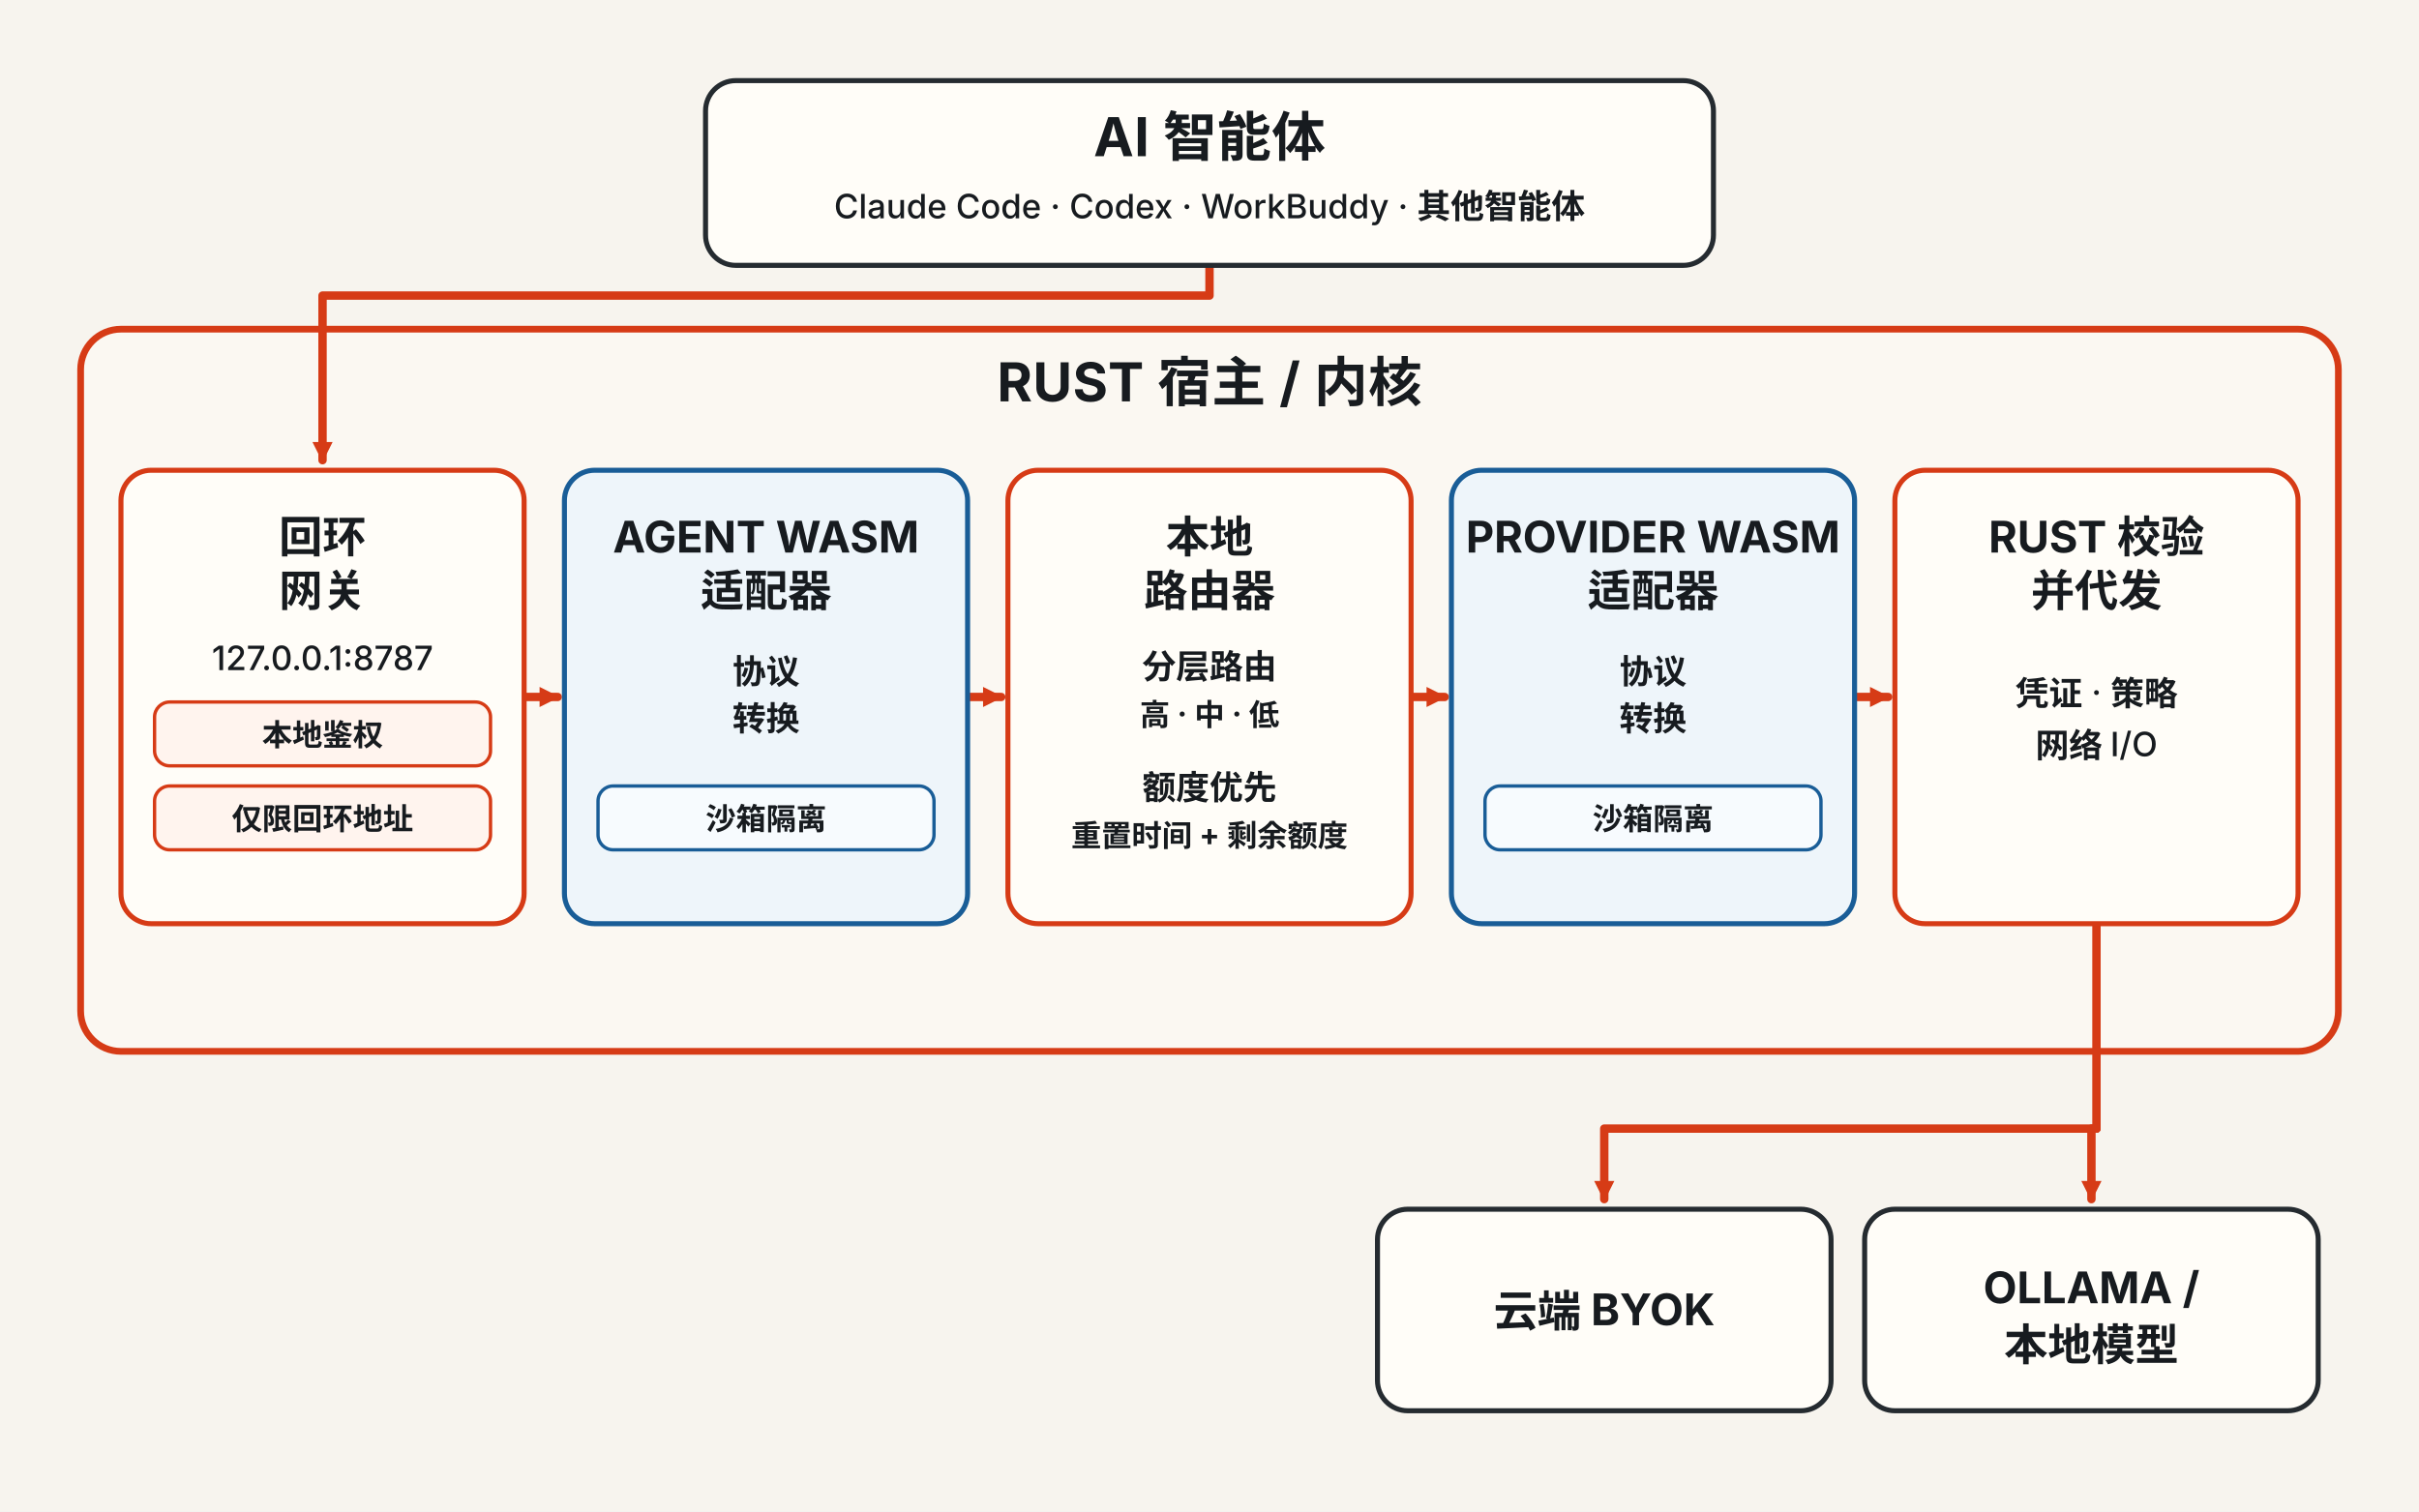
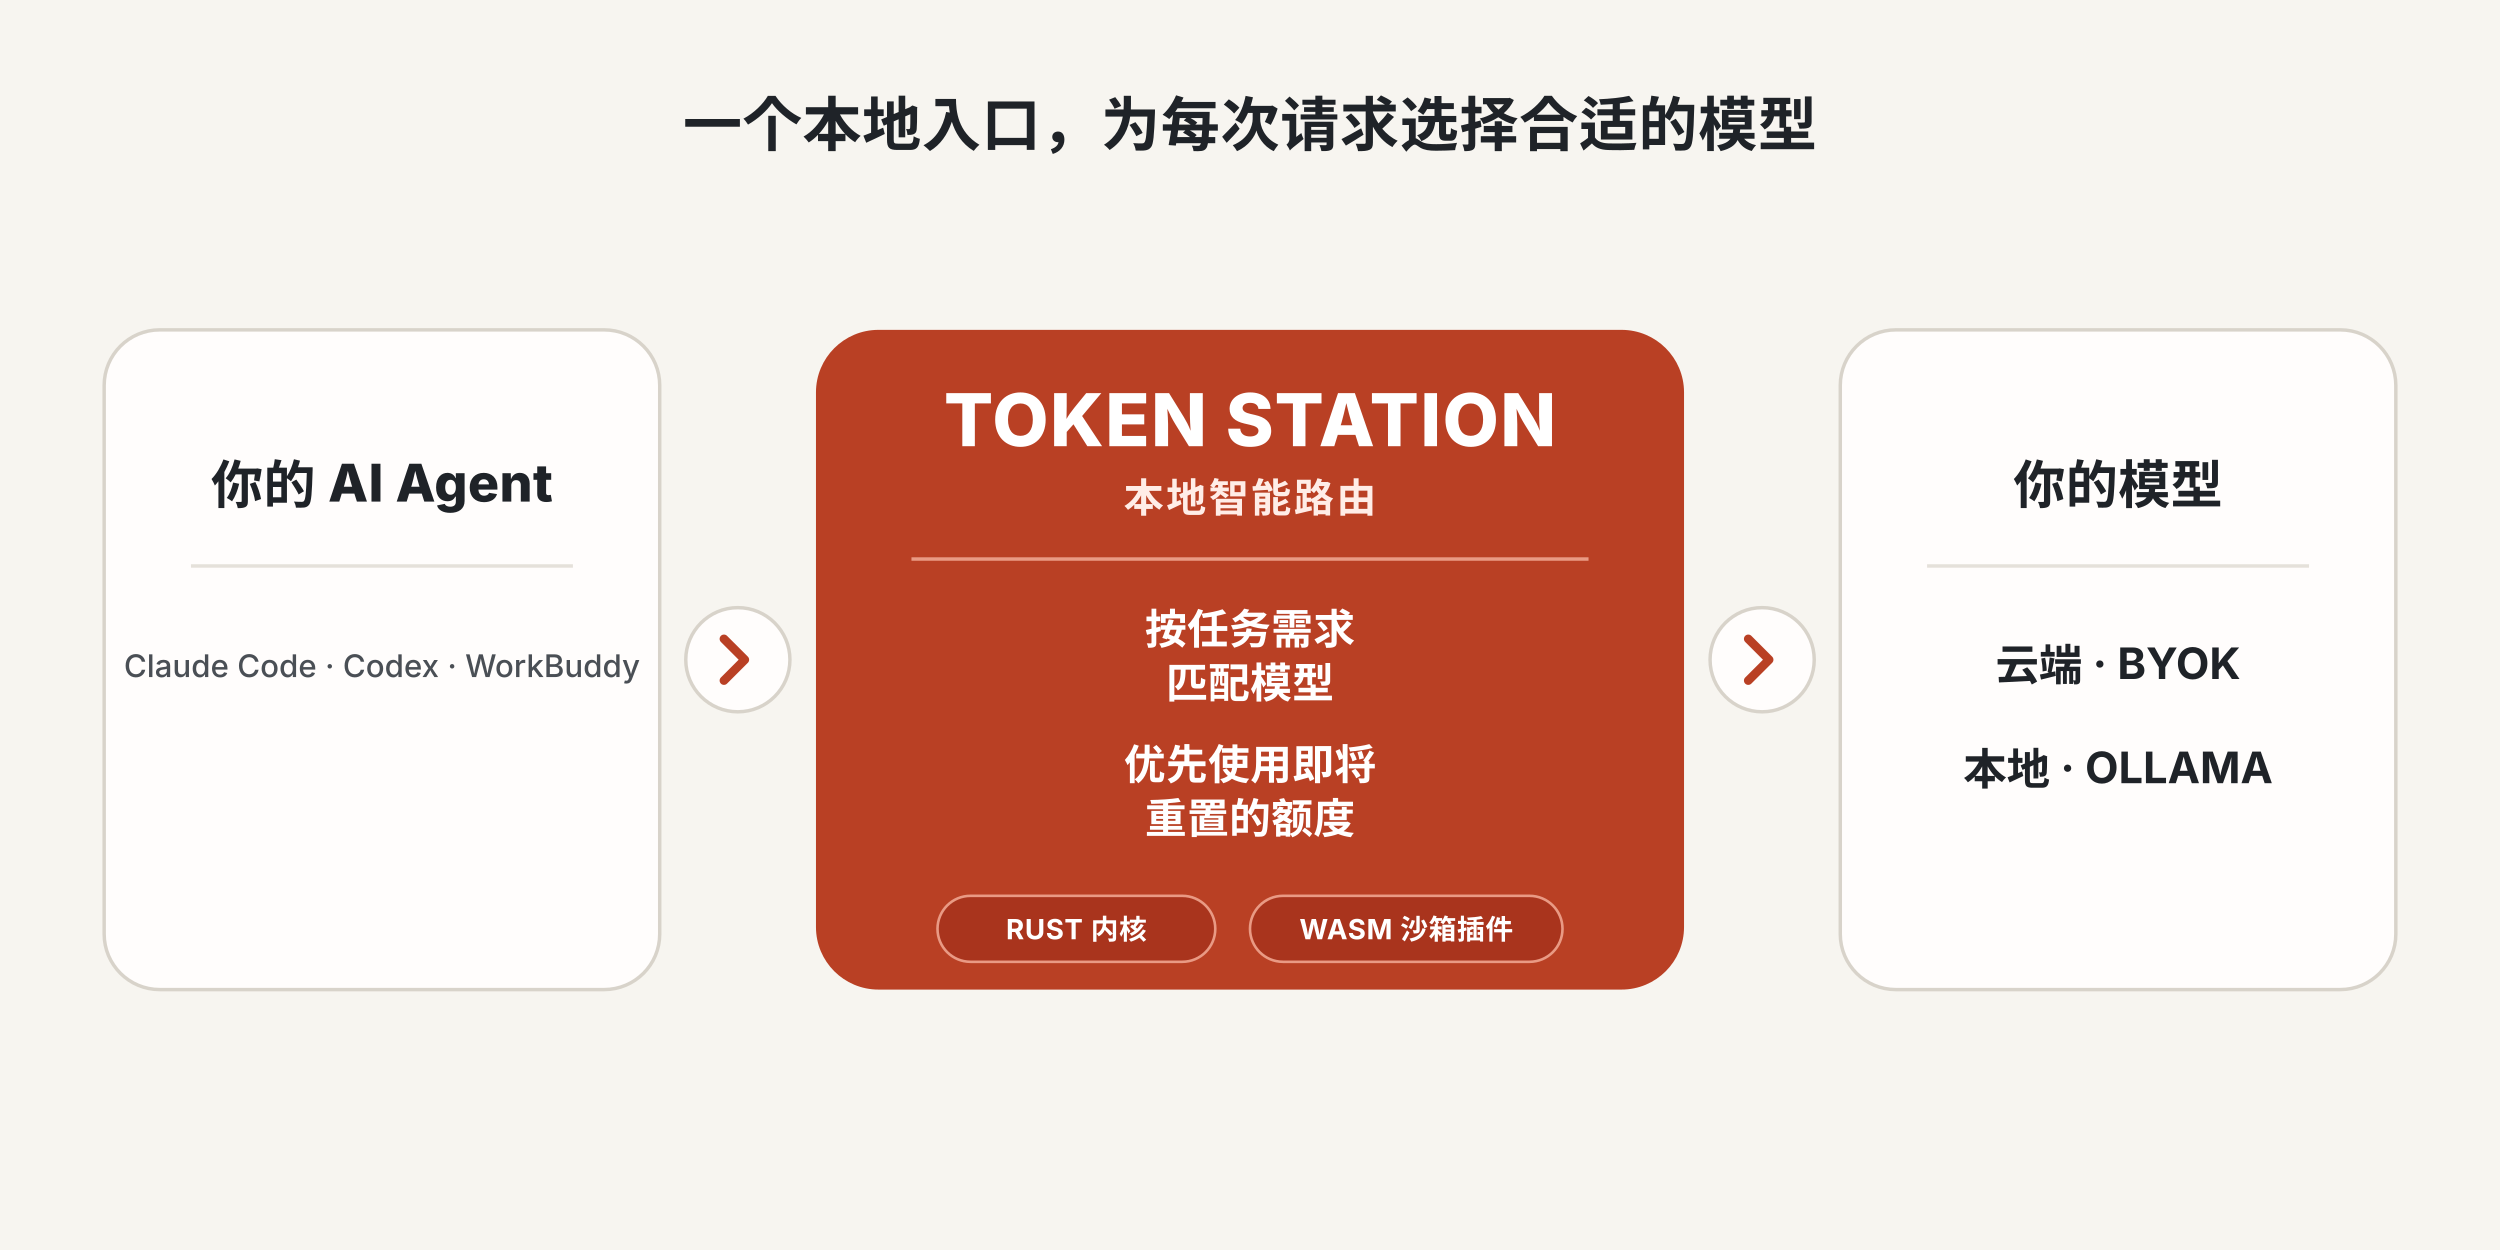
- <svg xmlns="http://www.w3.org/2000/svg" viewBox="0 0 1440 900" role="img" aria-label="Token Station 请求路由架构">
-   <defs>
-     <marker id="arrow" viewBox="0 0 10 10" refX="9" refY="5" markerUnits="userSpaceOnUse" markerWidth="12" markerHeight="12" orient="auto-start-reverse">
-       <path d="M 0 0 L 10 5 L 0 10 z" fill="#D63B16" />
-     </marker>
-     <style>
-       .text{font-family:system-ui,-apple-system,"Segoe UI",sans-serif;fill:#171B1F;text-anchor:middle}
-       .title{font-size:32px;font-weight:750;letter-spacing:.3px}
-       .card-title{font-size:26px;font-weight:750}
-       .detail{font-size:20px;font-weight:550}
-       .tag{font-size:18px;font-weight:700}
-       .host{fill:#FBF8F2;stroke:#D63B16;stroke-width:4}
-       .rust-card{fill:#FFFDF8;stroke:#D63B16;stroke-width:3}
-       .wasm-card{fill:#EEF5FA;stroke:#195D97;stroke-width:3}
-       .external{fill:#FFFDF8;stroke:#252B30;stroke-width:3}
-       .rust-tag{fill:#FFF4EE;stroke:#D63B16;stroke-width:2}
-       .wasm-tag{fill:#F7FBFE;stroke:#195D97;stroke-width:2}
-       .flow{fill:none;stroke:#D63B16;stroke-width:5;stroke-linecap:round;stroke-linejoin:round}
-     </style>
-   </defs>
-   <rect width="1440" height="900" fill="#F7F4EE" />
-   <rect class="host" x="48" y="196" width="1344" height="430" rx="24" />
-   <path class="flow" d="M720 158 V176 H192 V274" marker-end="url(#arrow)" />
-   <path class="flow" d="M312 415 H332" marker-end="url(#arrow)" />
-   <path class="flow" d="M576 415 H596" marker-end="url(#arrow)" />
-   <path class="flow" d="M840 415 H860" marker-end="url(#arrow)" />
-   <path class="flow" d="M1104 415 H1124" marker-end="url(#arrow)" />
-   <path class="flow" d="M1248 550 V672" />
-   <path class="flow" d="M1248 672 H955 V714" marker-end="url(#arrow)" />
-   <path class="flow" d="M1248 672 H1245 V714" marker-end="url(#arrow)" />
-   <rect class="external" x="420" y="48" width="600" height="110" rx="18" />
-   <text class="text title" x="720" y="93">AI 智能体</text>
-   <text class="text detail" x="720" y="130">Claude Code · Codex · WorkBuddy · 其他智能体</text>
-   <text class="text title" x="720" y="239" fill="#D63B16">RUST 宿主 / 内核</text>
-   <rect class="rust-card" x="72" y="280" width="240" height="270" rx="18" />
-   <text class="text card-title" x="192" y="329">回环</text>
-   <text class="text card-title" x="192" y="361">网关</text>
-   <text class="text detail" x="192" y="399">127.0.0.1:8787</text>
-   <rect class="rust-tag" x="92" y="418" width="200" height="38" rx="9" />
-   <text class="text tag" x="192" y="444" fill="#B92F12">本地鉴权</text>
-   <rect class="rust-tag" x="92" y="468" width="200" height="38" rx="9" />
-   <text class="text tag" x="192" y="494" fill="#B92F12">仅限回环地址</text>
-   <rect class="wasm-card" x="336" y="280" width="240" height="270" rx="18" />
-   <text class="text card-title" x="456" y="329">AGENT WASM</text>
-   <text class="text card-title" x="456" y="361">适配器</text>
-   <text class="text detail" x="456" y="407">协议</text>
-   <text class="text detail" x="456" y="435">转换</text>
-   <rect class="wasm-tag" x="356" y="468" width="200" height="38" rx="9" />
-   <text class="text tag" x="456" y="494" fill="#195D97">沙箱隔离</text>
-   <rect class="rust-card" x="600" y="280" width="240" height="270" rx="18" />
-   <text class="text card-title" x="720" y="329">本地</text>
-   <text class="text card-title" x="720" y="361">路由器</text>
-   <text class="text detail" x="720" y="404">分层路由</text>
-   <text class="text tag" x="720" y="432" fill="#B92F12">高 · 中 · 低</text>
-   <text class="text detail" x="720" y="476">额度优先</text>
-   <text class="text tag" x="720" y="504" fill="#B92F12">重置时间 + 剩余额度</text>
-   <rect class="wasm-card" x="864" y="280" width="240" height="270" rx="18" />
-   <text class="text card-title" x="984" y="329">PROVIDER WASM</text>
-   <text class="text card-title" x="984" y="361">适配器</text>
-   <text class="text detail" x="984" y="407">协议</text>
-   <text class="text detail" x="984" y="435">转换</text>
-   <rect class="wasm-tag" x="884" y="468" width="200" height="38" rx="9" />
-   <text class="text tag" x="984" y="494" fill="#195D97">沙箱隔离</text>
-   <rect class="rust-card" x="1128" y="280" width="240" height="270" rx="18" />
-   <text class="text card-title" x="1248" y="329">RUST 校验</text>
-   <text class="text card-title" x="1248" y="361">并代发</text>
-   <text class="text detail" x="1248" y="420">凭证 · 策略</text>
-   <text class="text detail" x="1248" y="451">网络 I/O</text>
-   <rect class="external" x="820" y="720" width="270" height="120" rx="18" />
-   <text class="text card-title" x="955" y="790">云端 BYOK</text>
-   <rect class="external" x="1110" y="720" width="270" height="120" rx="18" />
-   <text class="text card-title" x="1245" y="776">OLLAMA /</text>
-   <text class="text card-title" x="1245" y="810">本地模型</text>
+ <svg xmlns="http://www.w3.org/2000/svg" viewBox="0 0 1440 720" role="img" aria-label="Token Station 的工作方式">
+   <style>
+     .text{font-family:system-ui,-apple-system,"Segoe UI",sans-serif;text-anchor:middle}
+     .headline{font-size:34px;font-weight:760;letter-spacing:.4px;fill:#1F2328}
+     .card-title{font-size:30px;font-weight:760;letter-spacing:.2px;fill:#1F2328}
+     .body{font-size:18px;font-weight:520;fill:#4A4F55}
+     .center-title{font-size:42px;font-weight:800;letter-spacing:.8px;fill:#FFFFFF}
+     .center-subtitle{font-size:23px;font-weight:700;letter-spacing:1.5px;fill:#FFEDE7}
+     .value{font-size:24px;font-weight:680;letter-spacing:.25px;fill:#FFFFFF}
+     .pill-text{font-size:16px;font-weight:750;letter-spacing:.35px;fill:#FFFFFF}
+     .destination{font-size:25px;font-weight:700;fill:#1F2328}
+   </style>
+   <rect width="1440" height="720" fill="#F7F5F0" />
+   <text class="text headline" x="720" y="84">一个本地入口，为每次请求选择合适的模型</text>
+   <rect x="60" y="190" width="320" height="380" rx="32" fill="#FFFDFC" stroke="#D8D3CA" stroke-width="2" />
+   <rect x="470" y="190" width="500" height="380" rx="36" fill="#B94024" />
+   <rect x="1060" y="190" width="320" height="380" rx="32" fill="#FFFDFC" stroke="#D8D3CA" stroke-width="2" />
+   <circle cx="425" cy="380" r="30" fill="#FFFDFC" stroke="#D8D3CA" stroke-width="2" />
+   <path d="M417 368 L429 380 L417 392" fill="none" stroke="#B94024" stroke-width="5" stroke-linecap="round" stroke-linejoin="round" />
+   <circle cx="1015" cy="380" r="30" fill="#FFFDFC" stroke="#D8D3CA" stroke-width="2" />
+   <path d="M1007 368 L1019 380 L1007 392" fill="none" stroke="#B94024" stroke-width="5" stroke-linecap="round" stroke-linejoin="round" />
+   <text class="text card-title" x="220" y="290">你的 AI Agent</text>
+   <line x1="110" y1="326" x2="330" y2="326" stroke="#E5E1DA" stroke-width="2" />
+   <text class="text body" x="220" y="390">Claude Code · Codex · WorkBuddy</text>
+   <text class="text center-title" x="720" y="257">TOKEN STATION</text>
+   <text class="text center-subtitle" x="720" y="295">本地智能路由</text>
+   <line x1="525" y1="322" x2="915" y2="322" stroke="#E99A84" stroke-width="2" />
+   <text class="text value" x="720" y="371">按任务需求</text>
+   <text class="text value" x="720" y="402">匹配模型</text>
+   <text class="text value" x="720" y="449">优先使用即将</text>
+   <text class="text value" x="720" y="480">重置的额度</text>
+   <rect x="540" y="516" width="160" height="38" rx="19" fill="#A9341D" stroke="#E99A84" stroke-width="1.5" />
+   <text class="text pill-text" x="620" y="541">RUST 内核</text>
+   <rect x="720" y="516" width="180" height="38" rx="19" fill="#A9341D" stroke="#E99A84" stroke-width="1.5" />
+   <text class="text pill-text" x="810" y="541">WASM 沙箱插件</text>
+   <text class="text card-title" x="1220" y="290">你的模型</text>
+   <line x1="1110" y1="326" x2="1330" y2="326" stroke="#E5E1DA" stroke-width="2" />
+   <text class="text destination" x="1220" y="392">云端 · BYOK</text>
+   <text class="text destination" x="1220" y="452">本地 · OLLAMA</text>
</svg>
